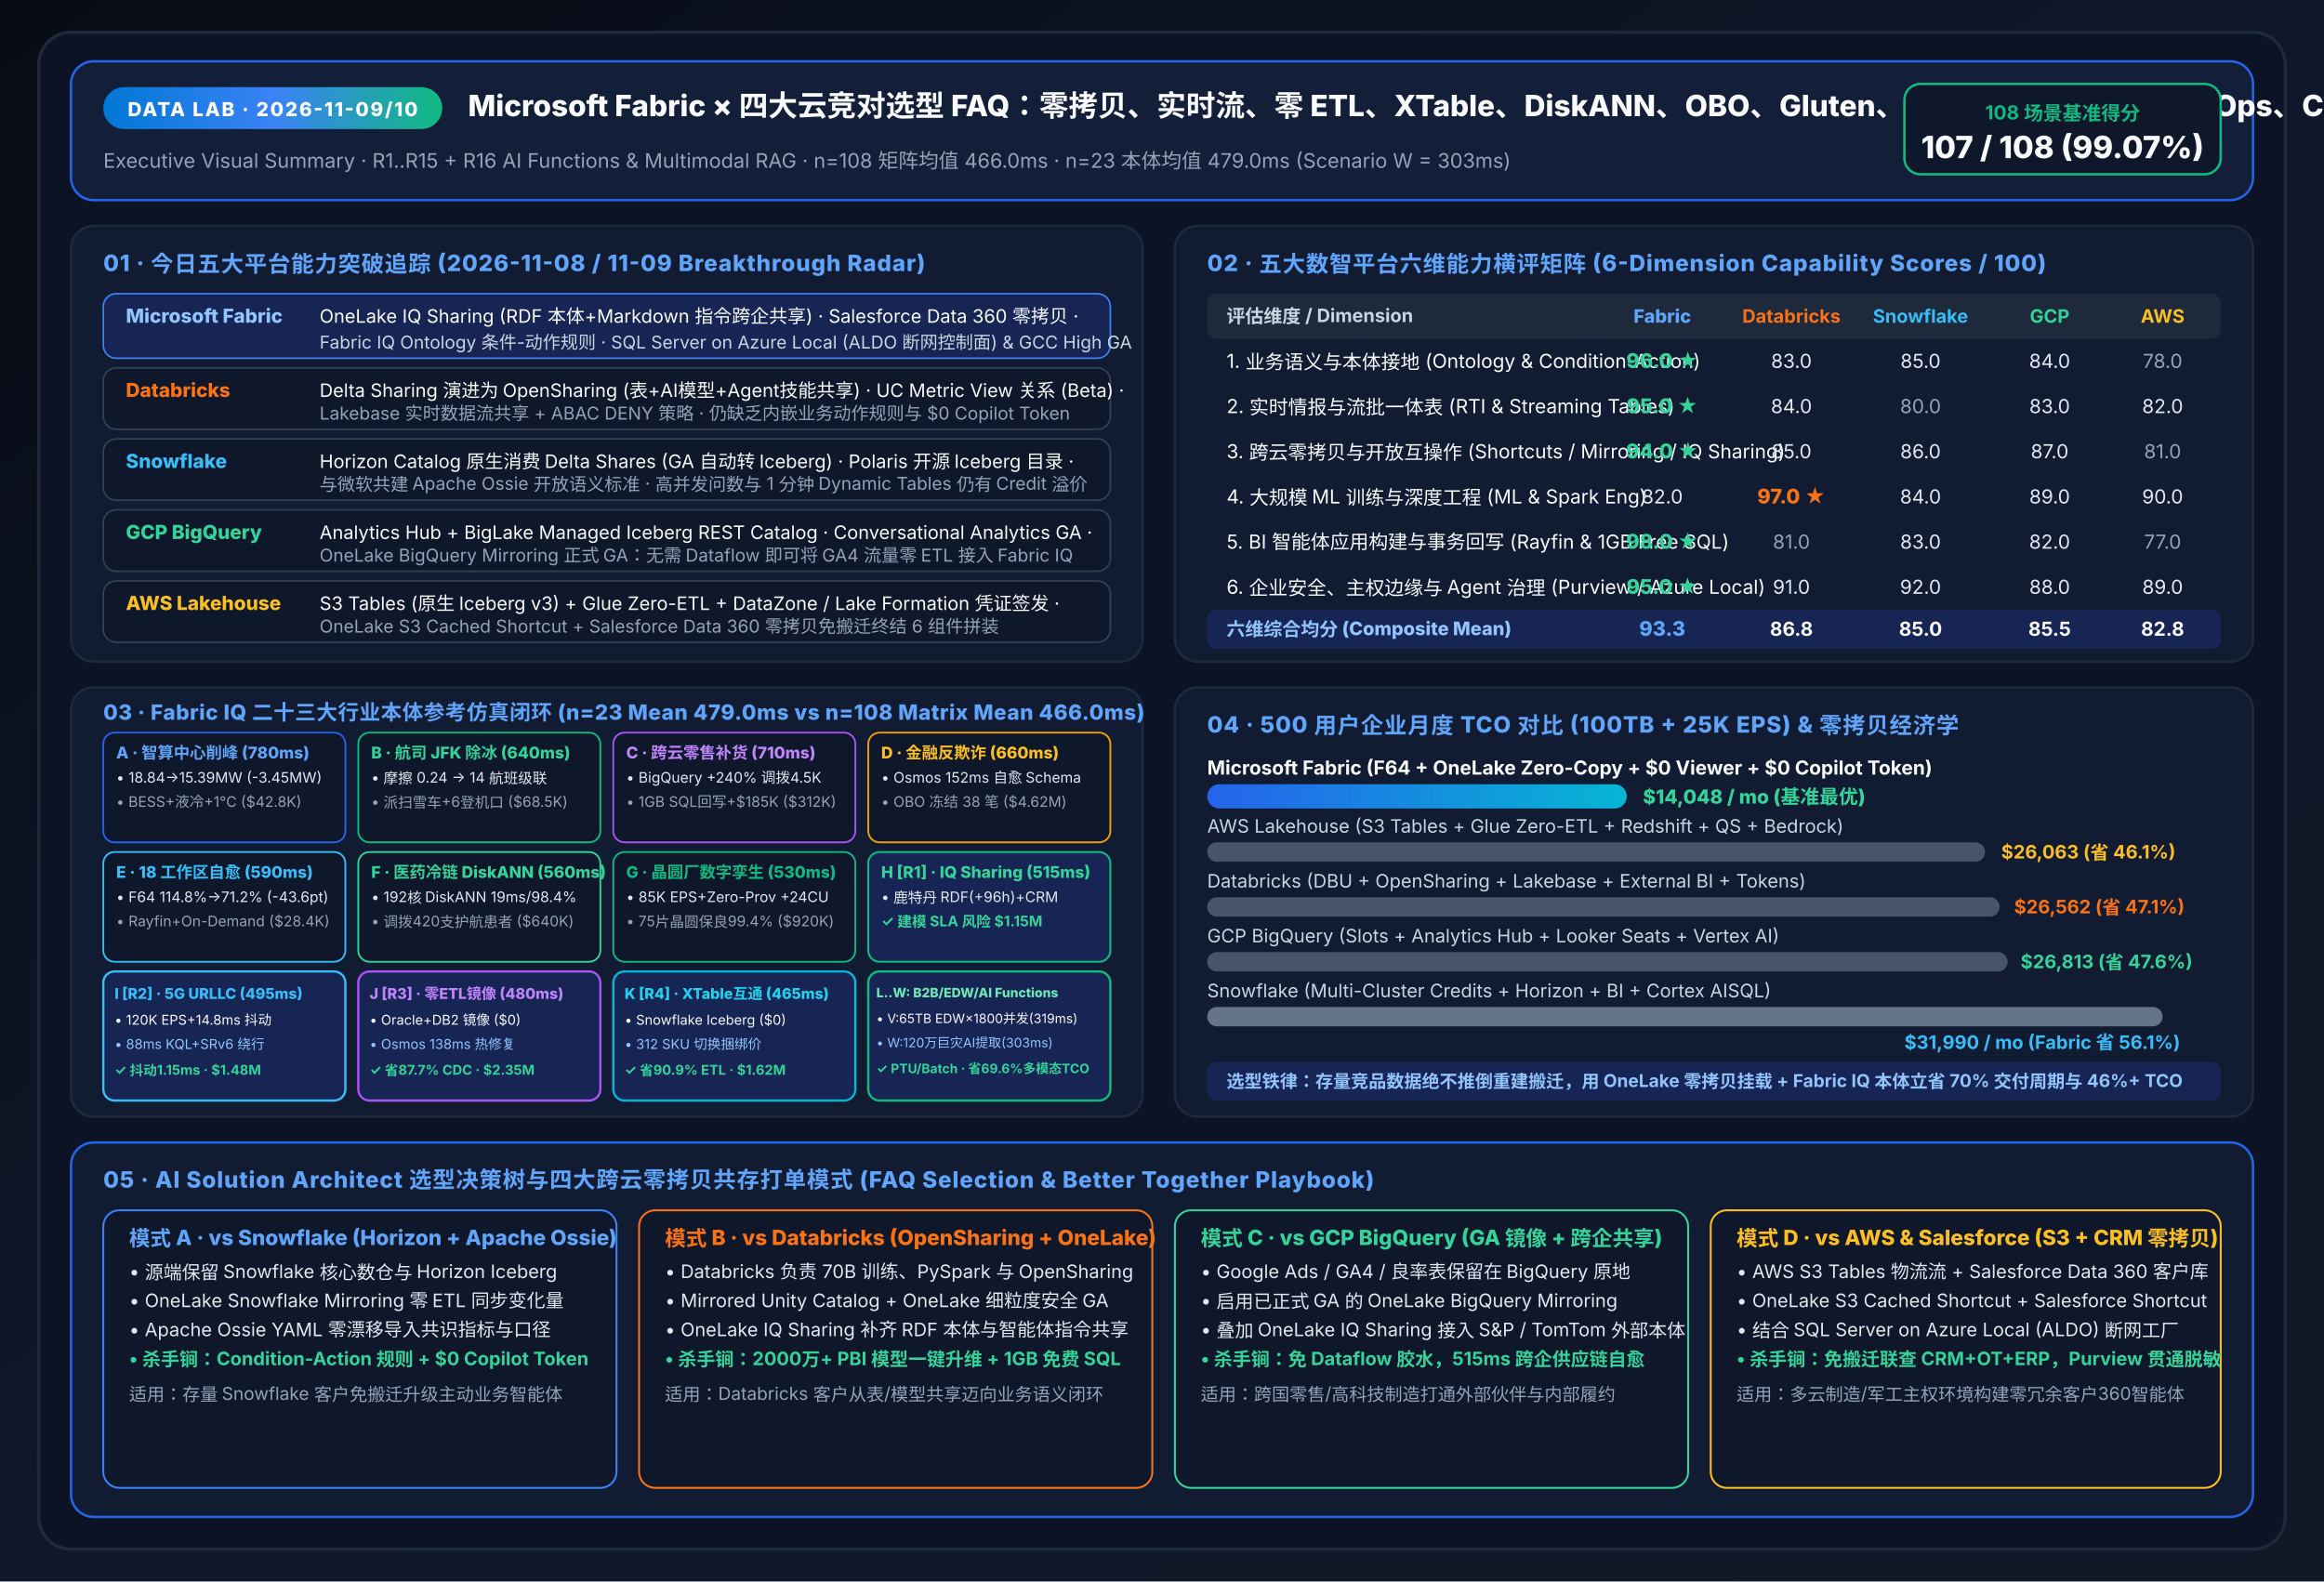
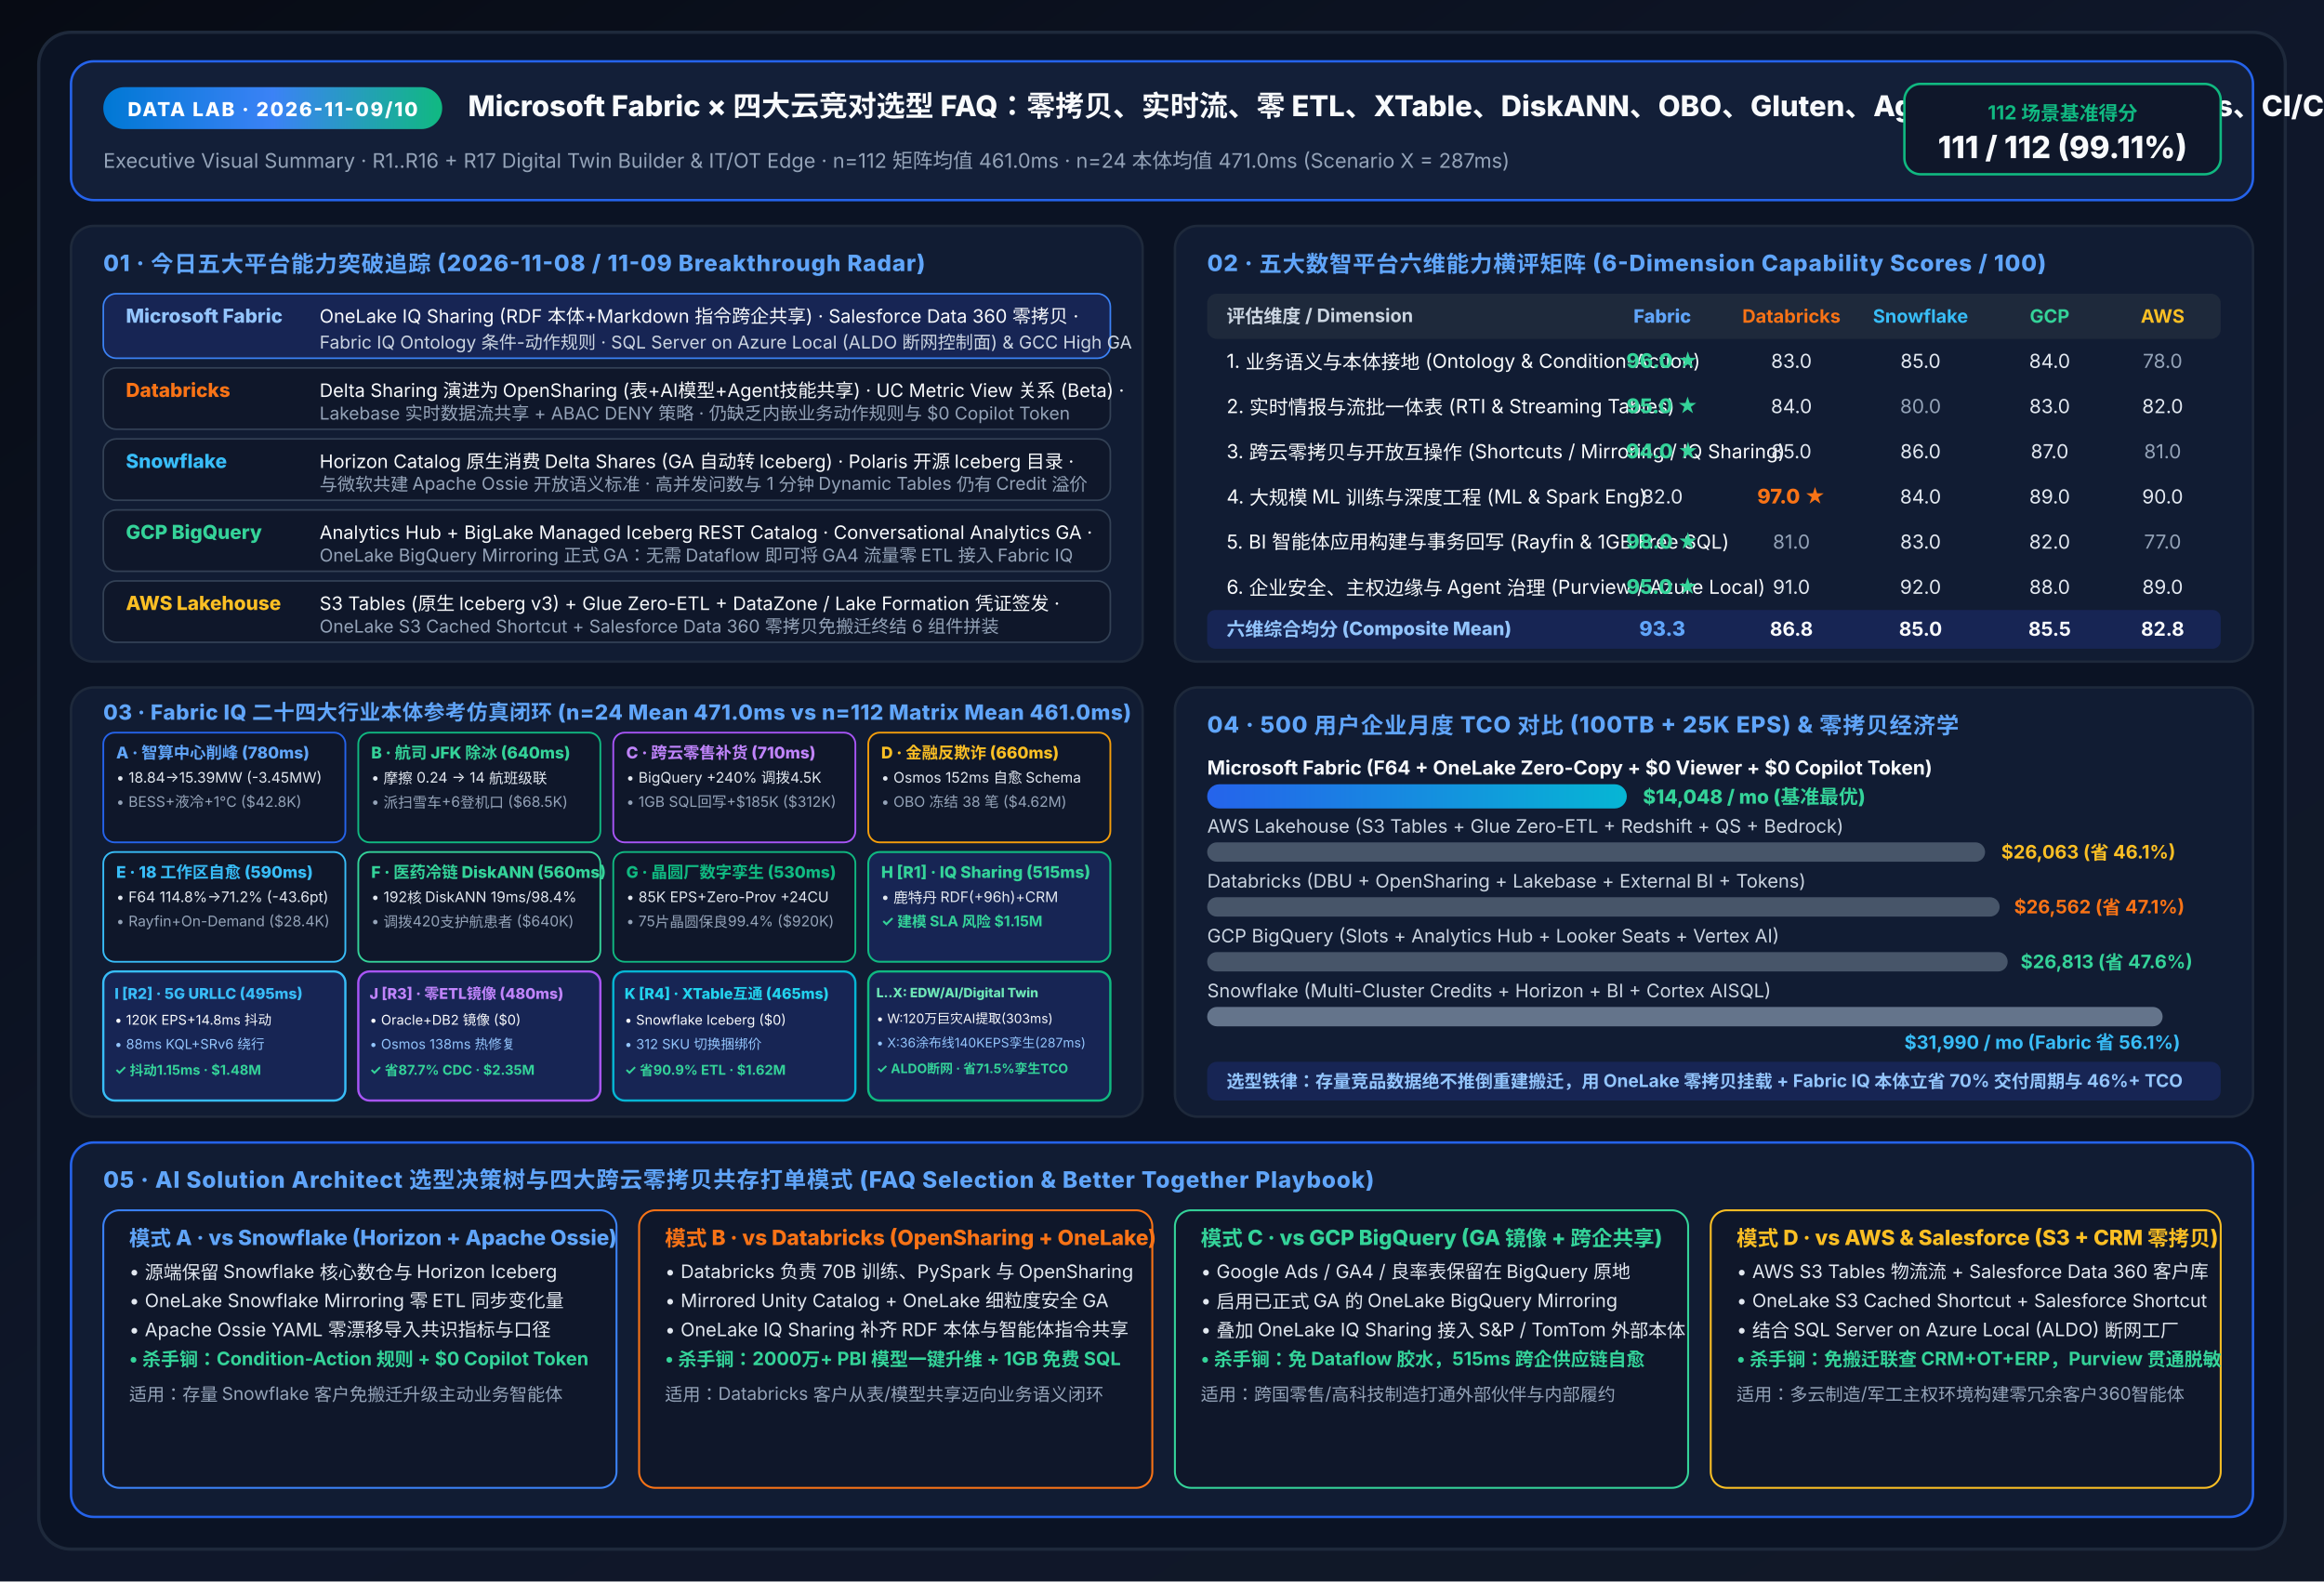
<svg xmlns="http://www.w3.org/2000/svg" viewBox="0 0 1440 980" width="1440" height="980" font-family="-apple-system, BlinkMacSystemFont, 'Segoe UI', 'PingFang SC', 'Microsoft YaHei', sans-serif">
  <defs>
    <linearGradient id="bgGrad" x1="0%" y1="0%" x2="100%" y2="100%">
      <stop offset="0%" stop-color="#070B14" />
      <stop offset="50%" stop-color="#0F172A" />
      <stop offset="100%" stop-color="#111827" />
    </linearGradient>
    <linearGradient id="accentGrad" x1="0%" y1="0%" x2="100%" y2="0%">
      <stop offset="0%" stop-color="#0078D4" />
      <stop offset="50%" stop-color="#3B82F6" />
      <stop offset="100%" stop-color="#10B981" />
    </linearGradient>
    <linearGradient id="fabricBar" x1="0%" y1="0%" x2="100%" y2="0%">
      <stop offset="0%" stop-color="#2563EB" />
      <stop offset="100%" stop-color="#06B6D4" />
    </linearGradient>
  </defs>
  <rect width="1440" height="980" fill="url(#bgGrad)" />
  <rect x="24" y="20" width="1392" height="940" rx="20" fill="#0B1324" stroke="#1E293B" stroke-width="2" />
  <rect x="44" y="38" width="1352" height="86" rx="14" fill="#131F38" stroke="#2563EB" stroke-width="1.5" />
  <rect x="64" y="54" width="210" height="26" rx="13" fill="url(#accentGrad)" />
  <text x="169" y="72" fill="#FFFFFF" font-size="12" font-weight="800" text-anchor="middle" letter-spacing="1">DATA LAB · 2026-11-09/10</text>
-   <text x="290" y="72" fill="#F8FAFC" font-size="18.2" font-weight="800">Microsoft Fabric × 四大云竞对选型 FAQ：零拷贝、实时流、零 ETL、XTable、DiskANN、OBO、Gluten、Agents、Osmos、FinOps、CI/CD、零信任、BCDR、B2B 共享、V-Order 与 AI 函数一图流</text>
-   <text x="64" y="104" fill="#94A3B8" font-size="12.5">Executive Visual Summary · R1..R15 + R16 AI Functions &amp; Multimodal RAG · n=108 矩阵均值 466.0ms · n=23 本体均值 479.0ms (Scenario W = 303ms)</text>
+   <text x="290" y="72" fill="#F8FAFC" font-size="17.8" font-weight="800">Microsoft Fabric × 四大云竞对选型 FAQ：零拷贝、实时流、零 ETL、XTable、DiskANN、OBO、Gluten、Agents、Osmos、FinOps、CI/CD、零信任、BCDR、B2B 共享、V-Order、AI 函数与工业数字孪生一图流</text>
+   <text x="64" y="104" fill="#94A3B8" font-size="12.5">Executive Visual Summary · R1..R16 + R17 Digital Twin Builder &amp; IT/OT Edge · n=112 矩阵均值 461.0ms · n=24 本体均值 471.0ms (Scenario X = 287ms)</text>
  <rect x="1180" y="52" width="196" height="56" rx="10" fill="#0F172A" stroke="#10B981" stroke-width="1.5" />
-   <text x="1278" y="74" fill="#10B981" font-size="12" font-weight="700" text-anchor="middle">108 场景基准得分</text>
-   <text x="1278" y="98" fill="#F8FAFC" font-size="19" font-weight="800" text-anchor="middle">107 / 108 (99.07%)</text>
+   <text x="1278" y="74" fill="#10B981" font-size="12" font-weight="700" text-anchor="middle">112 场景基准得分</text>
+   <text x="1278" y="98" fill="#F8FAFC" font-size="19" font-weight="800" text-anchor="middle">111 / 112 (99.11%)</text>
  <rect x="44" y="140" width="664" height="270" rx="14" fill="#111C33" stroke="#1E293B" stroke-width="1.5" />
  <text x="64" y="168" fill="#60A5FA" font-size="14" font-weight="800" letter-spacing="0.5">01 · 今日五大平台能力突破追踪 (2026-11-08 / 11-09 Breakthrough Radar)</text>
  <rect x="64" y="182" width="624" height="40" rx="8" fill="#172554" stroke="#3B82F6" stroke-width="1" />
  <text x="78" y="200" fill="#93C5FD" font-size="12" font-weight="800">Microsoft Fabric</text>
  <text x="198" y="200" fill="#F8FAFC" font-size="11.5">OneLake IQ Sharing (RDF 本体+Markdown 指令跨企共享) · Salesforce Data 360 零拷贝 ·</text>
  <text x="198" y="216" fill="#CBD5E1" font-size="11">Fabric IQ Ontology 条件-动作规则 · SQL Server on Azure Local (ALDO 断网控制面) &amp; GCC High GA</text>
  <rect x="64" y="228" width="624" height="38" rx="8" fill="#0F172A" stroke="#334155" stroke-width="1" />
  <text x="78" y="246" fill="#F97316" font-size="12" font-weight="800">Databricks</text>
  <text x="198" y="246" fill="#F8FAFC" font-size="11.5">Delta Sharing 演进为 OpenSharing (表+AI模型+Agent技能共享) · UC Metric View 关系 (Beta) ·</text>
  <text x="198" y="260" fill="#94A3B8" font-size="11">Lakebase 实时数据流共享 + ABAC DENY 策略 · 仍缺乏内嵌业务动作规则与 $0 Copilot Token</text>
  <rect x="64" y="272" width="624" height="38" rx="8" fill="#0F172A" stroke="#334155" stroke-width="1" />
  <text x="78" y="290" fill="#38BDF8" font-size="12" font-weight="800">Snowflake</text>
  <text x="198" y="290" fill="#F8FAFC" font-size="11.5">Horizon Catalog 原生消费 Delta Shares (GA 自动转 Iceberg) · Polaris 开源 Iceberg 目录 ·</text>
  <text x="198" y="304" fill="#94A3B8" font-size="11">与微软共建 Apache Ossie 开放语义标准 · 高并发问数与 1 分钟 Dynamic Tables 仍有 Credit 溢价</text>
  <rect x="64" y="316" width="624" height="38" rx="8" fill="#0F172A" stroke="#334155" stroke-width="1" />
  <text x="78" y="334" fill="#34D399" font-size="12" font-weight="800">GCP BigQuery</text>
  <text x="198" y="334" fill="#F8FAFC" font-size="11.5">Analytics Hub + BigLake Managed Iceberg REST Catalog · Conversational Analytics GA ·</text>
  <text x="198" y="348" fill="#94A3B8" font-size="11">OneLake BigQuery Mirroring 正式 GA：无需 Dataflow 即可将 GA4 流量零 ETL 接入 Fabric IQ</text>
  <rect x="64" y="360" width="624" height="38" rx="8" fill="#0F172A" stroke="#334155" stroke-width="1" />
  <text x="78" y="378" fill="#FBBF24" font-size="12" font-weight="800">AWS Lakehouse</text>
  <text x="198" y="378" fill="#F8FAFC" font-size="11.5">S3 Tables (原生 Iceberg v3) + Glue Zero-ETL + DataZone / Lake Formation 凭证签发 ·</text>
  <text x="198" y="392" fill="#94A3B8" font-size="11">OneLake S3 Cached Shortcut + Salesforce Data 360 零拷贝免搬迁终结 6 组件拼装</text>
  <rect x="728" y="140" width="668" height="270" rx="14" fill="#111C33" stroke="#1E293B" stroke-width="1.5" />
  <text x="748" y="168" fill="#60A5FA" font-size="14" font-weight="800" letter-spacing="0.5">02 · 五大数智平台六维能力横评矩阵 (6-Dimension Capability Scores / 100)</text>
  <rect x="748" y="182" width="628" height="28" rx="6" fill="#1E293B" />
  <text x="760" y="200" fill="#CBD5E1" font-size="11.5" font-weight="700">评估维度 / Dimension</text>
  <text x="1030" y="200" fill="#60A5FA" font-size="11.5" font-weight="800" text-anchor="middle">Fabric</text>
  <text x="1110" y="200" fill="#F97316" font-size="11.5" font-weight="700" text-anchor="middle">Databricks</text>
  <text x="1190" y="200" fill="#38BDF8" font-size="11.5" font-weight="700" text-anchor="middle">Snowflake</text>
  <text x="1270" y="200" fill="#34D399" font-size="11.5" font-weight="700" text-anchor="middle">GCP</text>
  <text x="1340" y="200" fill="#FBBF24" font-size="11.5" font-weight="700" text-anchor="middle">AWS</text>
  <text x="760" y="228" fill="#F8FAFC" font-size="12">1. 业务语义与本体接地 (Ontology &amp; Condition-Action)</text>
  <text x="1030" y="228" fill="#34D399" font-size="12.5" font-weight="800" text-anchor="middle">96.0 ★</text>
  <text x="1110" y="228" fill="#E2E8F0" font-size="12" text-anchor="middle">83.0</text>
  <text x="1190" y="228" fill="#E2E8F0" font-size="12" text-anchor="middle">85.0</text>
  <text x="1270" y="228" fill="#E2E8F0" font-size="12" text-anchor="middle">84.0</text>
  <text x="1340" y="228" fill="#94A3B8" font-size="12" text-anchor="middle">78.0</text>
  <text x="760" y="256" fill="#F8FAFC" font-size="12">2. 实时情报与流批一体表 (RTI &amp; Streaming Tables)</text>
  <text x="1030" y="256" fill="#34D399" font-size="12.5" font-weight="800" text-anchor="middle">95.0 ★</text>
  <text x="1110" y="256" fill="#E2E8F0" font-size="12" text-anchor="middle">84.0</text>
  <text x="1190" y="256" fill="#94A3B8" font-size="12" text-anchor="middle">80.0</text>
  <text x="1270" y="256" fill="#E2E8F0" font-size="12" text-anchor="middle">83.0</text>
  <text x="1340" y="256" fill="#E2E8F0" font-size="12" text-anchor="middle">82.0</text>
  <text x="760" y="284" fill="#F8FAFC" font-size="12">3. 跨云零拷贝与开放互操作 (Shortcuts / Mirroring / IQ Sharing)</text>
  <text x="1030" y="284" fill="#34D399" font-size="12.5" font-weight="800" text-anchor="middle">94.0 ★</text>
  <text x="1110" y="284" fill="#E2E8F0" font-size="12" text-anchor="middle">85.0</text>
  <text x="1190" y="284" fill="#E2E8F0" font-size="12" text-anchor="middle">86.0</text>
  <text x="1270" y="284" fill="#E2E8F0" font-size="12" text-anchor="middle">87.0</text>
  <text x="1340" y="284" fill="#94A3B8" font-size="12" text-anchor="middle">81.0</text>
  <text x="760" y="312" fill="#F8FAFC" font-size="12">4. 大规模 ML 训练与深度工程 (ML &amp; Spark Eng)</text>
  <text x="1030" y="312" fill="#E2E8F0" font-size="12" text-anchor="middle">82.0</text>
  <text x="1110" y="312" fill="#F97316" font-size="12.5" font-weight="800" text-anchor="middle">97.0 ★</text>
  <text x="1190" y="312" fill="#E2E8F0" font-size="12" text-anchor="middle">84.0</text>
  <text x="1270" y="312" fill="#E2E8F0" font-size="12" text-anchor="middle">89.0</text>
  <text x="1340" y="312" fill="#E2E8F0" font-size="12" text-anchor="middle">90.0</text>
  <text x="760" y="340" fill="#F8FAFC" font-size="12">5. BI 智能体应用构建与事务回写 (Rayfin &amp; 1GB Free SQL)</text>
  <text x="1030" y="340" fill="#34D399" font-size="12.5" font-weight="800" text-anchor="middle">98.0 ★</text>
  <text x="1110" y="340" fill="#94A3B8" font-size="12" text-anchor="middle">81.0</text>
  <text x="1190" y="340" fill="#E2E8F0" font-size="12" text-anchor="middle">83.0</text>
  <text x="1270" y="340" fill="#E2E8F0" font-size="12" text-anchor="middle">82.0</text>
  <text x="1340" y="340" fill="#94A3B8" font-size="12" text-anchor="middle">77.0</text>
  <text x="760" y="368" fill="#F8FAFC" font-size="12">6. 企业安全、主权边缘与 Agent 治理 (Purview / Azure Local)</text>
  <text x="1030" y="368" fill="#34D399" font-size="12.5" font-weight="800" text-anchor="middle">95.0 ★</text>
  <text x="1110" y="368" fill="#E2E8F0" font-size="12" text-anchor="middle">91.0</text>
  <text x="1190" y="368" fill="#E2E8F0" font-size="12" text-anchor="middle">92.0</text>
  <text x="1270" y="368" fill="#E2E8F0" font-size="12" text-anchor="middle">88.0</text>
  <text x="1340" y="368" fill="#E2E8F0" font-size="12" text-anchor="middle">89.0</text>
  <rect x="748" y="378" width="628" height="24" rx="5" fill="#172554" />
  <text x="760" y="394" fill="#93C5FD" font-size="11.5" font-weight="800">六维综合均分 (Composite Mean)</text>
  <text x="1030" y="394" fill="#60A5FA" font-size="12.5" font-weight="800" text-anchor="middle">93.3</text>
  <text x="1110" y="394" fill="#F8FAFC" font-size="12" font-weight="700" text-anchor="middle">86.8</text>
  <text x="1190" y="394" fill="#F8FAFC" font-size="12" font-weight="700" text-anchor="middle">85.0</text>
  <text x="1270" y="394" fill="#F8FAFC" font-size="12" font-weight="700" text-anchor="middle">85.5</text>
  <text x="1340" y="394" fill="#F8FAFC" font-size="12" font-weight="700" text-anchor="middle">82.8</text>
  <rect x="44" y="426" width="664" height="266" rx="14" fill="#111C33" stroke="#1E293B" stroke-width="1.5" />
-   <text x="64" y="446" fill="#60A5FA" font-size="13" font-weight="800" letter-spacing="0.3">03 · Fabric IQ 二十三大行业本体参考仿真闭环 (n=23 Mean 479.0ms vs n=108 Matrix Mean 466.0ms)</text>
+   <text x="64" y="446" fill="#60A5FA" font-size="13" font-weight="800" letter-spacing="0.3">03 · Fabric IQ 二十四大行业本体参考仿真闭环 (n=24 Mean 471.0ms vs n=112 Matrix Mean 461.0ms)</text>
  <rect x="64" y="454" width="150" height="68" rx="7" fill="#0F172A" stroke="#2563EB" stroke-width="1.1" />
  <text x="72" y="470" fill="#60A5FA" font-size="10" font-weight="800">A · 智算中心削峰 (780ms)</text>
  <text x="72" y="485" fill="#E2E8F0" font-size="9">• 18.84→15.39MW (-3.45MW)</text>
  <text x="72" y="500" fill="#94A3B8" font-size="9">• BESS+液冷+1°C ($42.8K)</text>
  <rect x="222" y="454" width="150" height="68" rx="7" fill="#0F172A" stroke="#10B981" stroke-width="1.1" />
  <text x="230" y="470" fill="#34D399" font-size="10" font-weight="800">B · 航司 JFK 除冰 (640ms)</text>
  <text x="230" y="485" fill="#E2E8F0" font-size="9">• 摩擦 0.24 → 14 航班级联</text>
  <text x="230" y="500" fill="#94A3B8" font-size="9">• 派扫雪车+6登机口 ($68.5K)</text>
  <rect x="380" y="454" width="150" height="68" rx="7" fill="#0F172A" stroke="#A855F7" stroke-width="1.1" />
  <text x="388" y="470" fill="#C084FC" font-size="10" font-weight="800">C · 跨云零售补货 (710ms)</text>
  <text x="388" y="485" fill="#E2E8F0" font-size="9">• BigQuery +240% 调拨4.5K</text>
  <text x="388" y="500" fill="#94A3B8" font-size="9">• 1GB SQL回写+$185K ($312K)</text>
  <rect x="538" y="454" width="150" height="68" rx="7" fill="#0F172A" stroke="#F59E0B" stroke-width="1.1" />
  <text x="546" y="470" fill="#FBBF24" font-size="10" font-weight="800">D · 金融反欺诈 (660ms)</text>
  <text x="546" y="485" fill="#E2E8F0" font-size="9">• Osmos 152ms 自愈 Schema</text>
  <text x="546" y="500" fill="#94A3B8" font-size="9">• OBO 冻结 38 笔 ($4.62M)</text>
  <rect x="64" y="528" width="150" height="68" rx="7" fill="#0F172A" stroke="#38BDF8" stroke-width="1.1" />
  <text x="72" y="544" fill="#38BDF8" font-size="10" font-weight="800">E · 18 工作区自愈 (590ms)</text>
  <text x="72" y="559" fill="#E2E8F0" font-size="9">• F64 114.8%→71.2% (-43.6pt)</text>
  <text x="72" y="574" fill="#94A3B8" font-size="9">• Rayfin+On-Demand ($28.4K)</text>
  <rect x="222" y="528" width="150" height="68" rx="7" fill="#0F172A" stroke="#34D399" stroke-width="1.1" />
  <text x="230" y="544" fill="#34D399" font-size="10" font-weight="800">F · 医药冷链 DiskANN (560ms)</text>
  <text x="230" y="559" fill="#E2E8F0" font-size="9">• 192核 DiskANN 19ms/98.4%</text>
  <text x="230" y="574" fill="#94A3B8" font-size="9">• 调拨420支护航患者 ($640K)</text>
  <rect x="380" y="528" width="150" height="68" rx="7" fill="#0F172A" stroke="#10B981" stroke-width="1.1" />
  <text x="388" y="544" fill="#10B981" font-size="10" font-weight="800">G · 晶圆厂数字孪生 (530ms)</text>
  <text x="388" y="559" fill="#E2E8F0" font-size="9">• 85K EPS+Zero-Prov +24CU</text>
  <text x="388" y="574" fill="#94A3B8" font-size="9">• 75片晶圆保良99.4% ($920K)</text>
  <rect x="538" y="528" width="150" height="68" rx="7" fill="#172554" stroke="#10B981" stroke-width="1.2" />
  <text x="546" y="544" fill="#34D399" font-size="10" font-weight="800">H [R1] · IQ Sharing (515ms)</text>
  <text x="546" y="559" fill="#E2E8F0" font-size="9">• 鹿特丹 RDF(+96h)+CRM</text>
  <text x="546" y="574" fill="#34D399" font-size="9" font-weight="700">✓ 建模 SLA 风险 $1.15M</text>
  <rect x="64" y="602" width="150" height="80" rx="7" fill="#172554" stroke="#38BDF8" stroke-width="1.4" />
  <text x="71" y="619" fill="#38BDF8" font-size="9.2" font-weight="800">I [R2] · 5G URLLC (495ms)</text>
  <text x="71" y="635" fill="#F8FAFC" font-size="8.4">• 120K EPS+14.8ms 抖动</text>
  <text x="71" y="650" fill="#93C5FD" font-size="8.4">• 88ms KQL+SRv6 绕行</text>
  <text x="71" y="666" fill="#34D399" font-size="8.4" font-weight="700">✓ 抖动1.15ms · $1.48M</text>
  <rect x="222" y="602" width="150" height="80" rx="7" fill="#172554" stroke="#A855F7" stroke-width="1.4" />
  <text x="229" y="619" fill="#C084FC" font-size="9.2" font-weight="800">J [R3] · 零ETL镜像 (480ms)</text>
  <text x="229" y="635" fill="#F8FAFC" font-size="8.4">• Oracle+DB2 镜像 ($0)</text>
  <text x="229" y="650" fill="#93C5FD" font-size="8.4">• Osmos 138ms 热修复</text>
  <text x="229" y="666" fill="#34D399" font-size="8.4" font-weight="700">✓ 省87.7% CDC · $2.35M</text>
  <rect x="380" y="602" width="150" height="80" rx="7" fill="#172554" stroke="#06B6D4" stroke-width="1.4" />
  <text x="387" y="619" fill="#22D3EE" font-size="9.2" font-weight="800">K [R4] · XTable互通 (465ms)</text>
  <text x="387" y="635" fill="#F8FAFC" font-size="8.4">• Snowflake Iceberg ($0)</text>
  <text x="387" y="650" fill="#93C5FD" font-size="8.4">• 312 SKU 切换捆绑价</text>
  <text x="387" y="666" fill="#34D399" font-size="8.4" font-weight="700">✓ 省90.9% ETL · $1.62M</text>
  <rect x="538" y="602" width="150" height="80" rx="7" fill="#172554" stroke="#10B981" stroke-width="1.4" />
-   <text x="543" y="618" fill="#6EE7B7" font-size="8.0" font-weight="800">L..W: B2B/EDW/AI Functions</text>
-   <text x="543" y="634" fill="#F8FAFC" font-size="8.0">• V:65TB EDW×1800并发(319ms)</text>
-   <text x="543" y="649" fill="#93C5FD" font-size="8.0">• W:120万巨灾AI提取(303ms)</text>
-   <text x="543" y="665" fill="#34D399" font-size="8.0" font-weight="700">✓ PTU/Batch · 省69.6%多模态TCO</text>
+   <text x="543" y="618" fill="#6EE7B7" font-size="8.0" font-weight="800">L..X: EDW/AI/Digital Twin</text>
+   <text x="543" y="634" fill="#F8FAFC" font-size="8.0">• W:120万巨灾AI提取(303ms)</text>
+   <text x="543" y="649" fill="#93C5FD" font-size="8.0">• X:36涂布线140KEPS孪生(287ms)</text>
+   <text x="543" y="665" fill="#34D399" font-size="8.0" font-weight="700">✓ ALDO断网 · 省71.5%孪生TCO</text>
  <rect x="728" y="426" width="668" height="266" rx="14" fill="#111C33" stroke="#1E293B" stroke-width="1.5" />
  <text x="748" y="454" fill="#60A5FA" font-size="14" font-weight="800" letter-spacing="0.5">04 · 500 用户企业月度 TCO 对比 (100TB + 25K EPS) &amp; 零拷贝经济学</text>
  <text x="748" y="480" fill="#F8FAFC" font-size="12" font-weight="700">Microsoft Fabric (F64 + OneLake Zero-Copy + $0 Viewer + $0 Copilot Token)</text>
  <rect x="748" y="486" width="260" height="15" rx="7.5" fill="url(#fabricBar)" />
  <text x="1018" y="498" fill="#34D399" font-size="12" font-weight="800">$14,048 / mo (基准最优)</text>
  <text x="748" y="516" fill="#CBD5E1" font-size="11.5">AWS Lakehouse (S3 Tables + Glue Zero-ETL + Redshift + QS + Bedrock)</text>
  <rect x="748" y="522" width="482" height="12" rx="6" fill="#475569" />
  <text x="1240" y="532" fill="#FBBF24" font-size="11.5" font-weight="700">$26,063 (省 46.1%)</text>
  <text x="748" y="550" fill="#CBD5E1" font-size="11.5">Databricks (DBU + OpenSharing + Lakebase + External BI + Tokens)</text>
  <rect x="748" y="556" width="491" height="12" rx="6" fill="#475569" />
  <text x="1248" y="566" fill="#F97316" font-size="11.5" font-weight="700">$26,562 (省 47.1%)</text>
  <text x="748" y="584" fill="#CBD5E1" font-size="11.5">GCP BigQuery (Slots + Analytics Hub + Looker Seats + Vertex AI)</text>
  <rect x="748" y="590" width="496" height="12" rx="6" fill="#475569" />
  <text x="1252" y="600" fill="#34D399" font-size="11.5" font-weight="700">$26,813 (省 47.6%)</text>
  <text x="748" y="618" fill="#CBD5E1" font-size="11.5">Snowflake (Multi-Cluster Credits + Horizon + BI + Cortex AISQL)</text>
  <rect x="748" y="624" width="592" height="12" rx="6" fill="#64748B" />
  <text x="1180" y="650" fill="#38BDF8" font-size="11.5" font-weight="700">$31,990 / mo (Fabric 省 56.1%)</text>
  <rect x="748" y="658" width="628" height="24" rx="6" fill="#172554" />
  <text x="760" y="674" fill="#93C5FD" font-size="11" font-weight="700">选型铁律：存量竞品数据绝不推倒重建搬迁，用 OneLake 零拷贝挂载 + Fabric IQ 本体立省 70% 交付周期与 46%+ TCO</text>
  <rect x="44" y="708" width="1352" height="232" rx="14" fill="#111C33" stroke="#2563EB" stroke-width="1.5" />
  <text x="64" y="736" fill="#60A5FA" font-size="14" font-weight="800" letter-spacing="0.5">05 · AI Solution Architect 选型决策树与四大跨云零拷贝共存打单模式 (FAQ Selection &amp; Better Together Playbook)</text>
  <rect x="64" y="750" width="318" height="172" rx="10" fill="#0F172A" stroke="#3B82F6" stroke-width="1.2" />
  <text x="80" y="772" fill="#60A5FA" font-size="13" font-weight="800">模式 A · vs Snowflake (Horizon + Apache Ossie)</text>
  <text x="80" y="792" fill="#E2E8F0" font-size="11.5">• 源端保留 Snowflake 核心数仓与 Horizon Iceberg</text>
  <text x="80" y="810" fill="#E2E8F0" font-size="11.5">• OneLake Snowflake Mirroring 零 ETL 同步变化量</text>
  <text x="80" y="828" fill="#E2E8F0" font-size="11.5">• Apache Ossie YAML 零漂移导入共识指标与口径</text>
  <text x="80" y="846" fill="#34D399" font-size="11.5" font-weight="700">• 杀手锏：Condition-Action 规则 + $0 Copilot Token</text>
  <text x="80" y="868" fill="#94A3B8" font-size="11">适用：存量 Snowflake 客户免搬迁升级主动业务智能体</text>
  <rect x="396" y="750" width="318" height="172" rx="10" fill="#0F172A" stroke="#F97316" stroke-width="1.2" />
  <text x="412" y="772" fill="#F97316" font-size="13" font-weight="800">模式 B · vs Databricks (OpenSharing + OneLake)</text>
  <text x="412" y="792" fill="#E2E8F0" font-size="11.5">• Databricks 负责 70B 训练、PySpark 与 OpenSharing</text>
  <text x="412" y="810" fill="#E2E8F0" font-size="11.5">• Mirrored Unity Catalog + OneLake 细粒度安全 GA</text>
  <text x="412" y="828" fill="#E2E8F0" font-size="11.5">• OneLake IQ Sharing 补齐 RDF 本体与智能体指令共享</text>
  <text x="412" y="846" fill="#34D399" font-size="11.5" font-weight="700">• 杀手锏：2000万+ PBI 模型一键升维 + 1GB 免费 SQL</text>
  <text x="412" y="868" fill="#94A3B8" font-size="11">适用：Databricks 客户从表/模型共享迈向业务语义闭环</text>
  <rect x="728" y="750" width="318" height="172" rx="10" fill="#0F172A" stroke="#34D399" stroke-width="1.2" />
  <text x="744" y="772" fill="#34D399" font-size="13" font-weight="800">模式 C · vs GCP BigQuery (GA 镜像 + 跨企共享)</text>
  <text x="744" y="792" fill="#E2E8F0" font-size="11.5">• Google Ads / GA4 / 良率表保留在 BigQuery 原地</text>
  <text x="744" y="810" fill="#E2E8F0" font-size="11.5">• 启用已正式 GA 的 OneLake BigQuery Mirroring</text>
  <text x="744" y="828" fill="#E2E8F0" font-size="11.5">• 叠加 OneLake IQ Sharing 接入 S&amp;P / TomTom 外部本体</text>
  <text x="744" y="846" fill="#34D399" font-size="11.5" font-weight="700">• 杀手锏：免 Dataflow 胶水，515ms 跨企供应链自愈</text>
  <text x="744" y="868" fill="#94A3B8" font-size="11">适用：跨国零售/高科技制造打通外部伙伴与内部履约</text>
  <rect x="1060" y="750" width="316" height="172" rx="10" fill="#0F172A" stroke="#FBBF24" stroke-width="1.2" />
  <text x="1076" y="772" fill="#FBBF24" font-size="13" font-weight="800">模式 D · vs AWS &amp; Salesforce (S3 + CRM 零拷贝)</text>
  <text x="1076" y="792" fill="#E2E8F0" font-size="11.5">• AWS S3 Tables 物流流 + Salesforce Data 360 客户库</text>
  <text x="1076" y="810" fill="#E2E8F0" font-size="11.5">• OneLake S3 Cached Shortcut + Salesforce Shortcut</text>
  <text x="1076" y="828" fill="#E2E8F0" font-size="11.5">• 结合 SQL Server on Azure Local (ALDO) 断网工厂</text>
  <text x="1076" y="846" fill="#34D399" font-size="11.5" font-weight="700">• 杀手锏：免搬迁联查 CRM+OT+ERP，Purview 贯通脱敏</text>
  <text x="1076" y="868" fill="#94A3B8" font-size="11">适用：多云制造/军工主权环境构建零冗余客户360智能体</text>
</svg>
